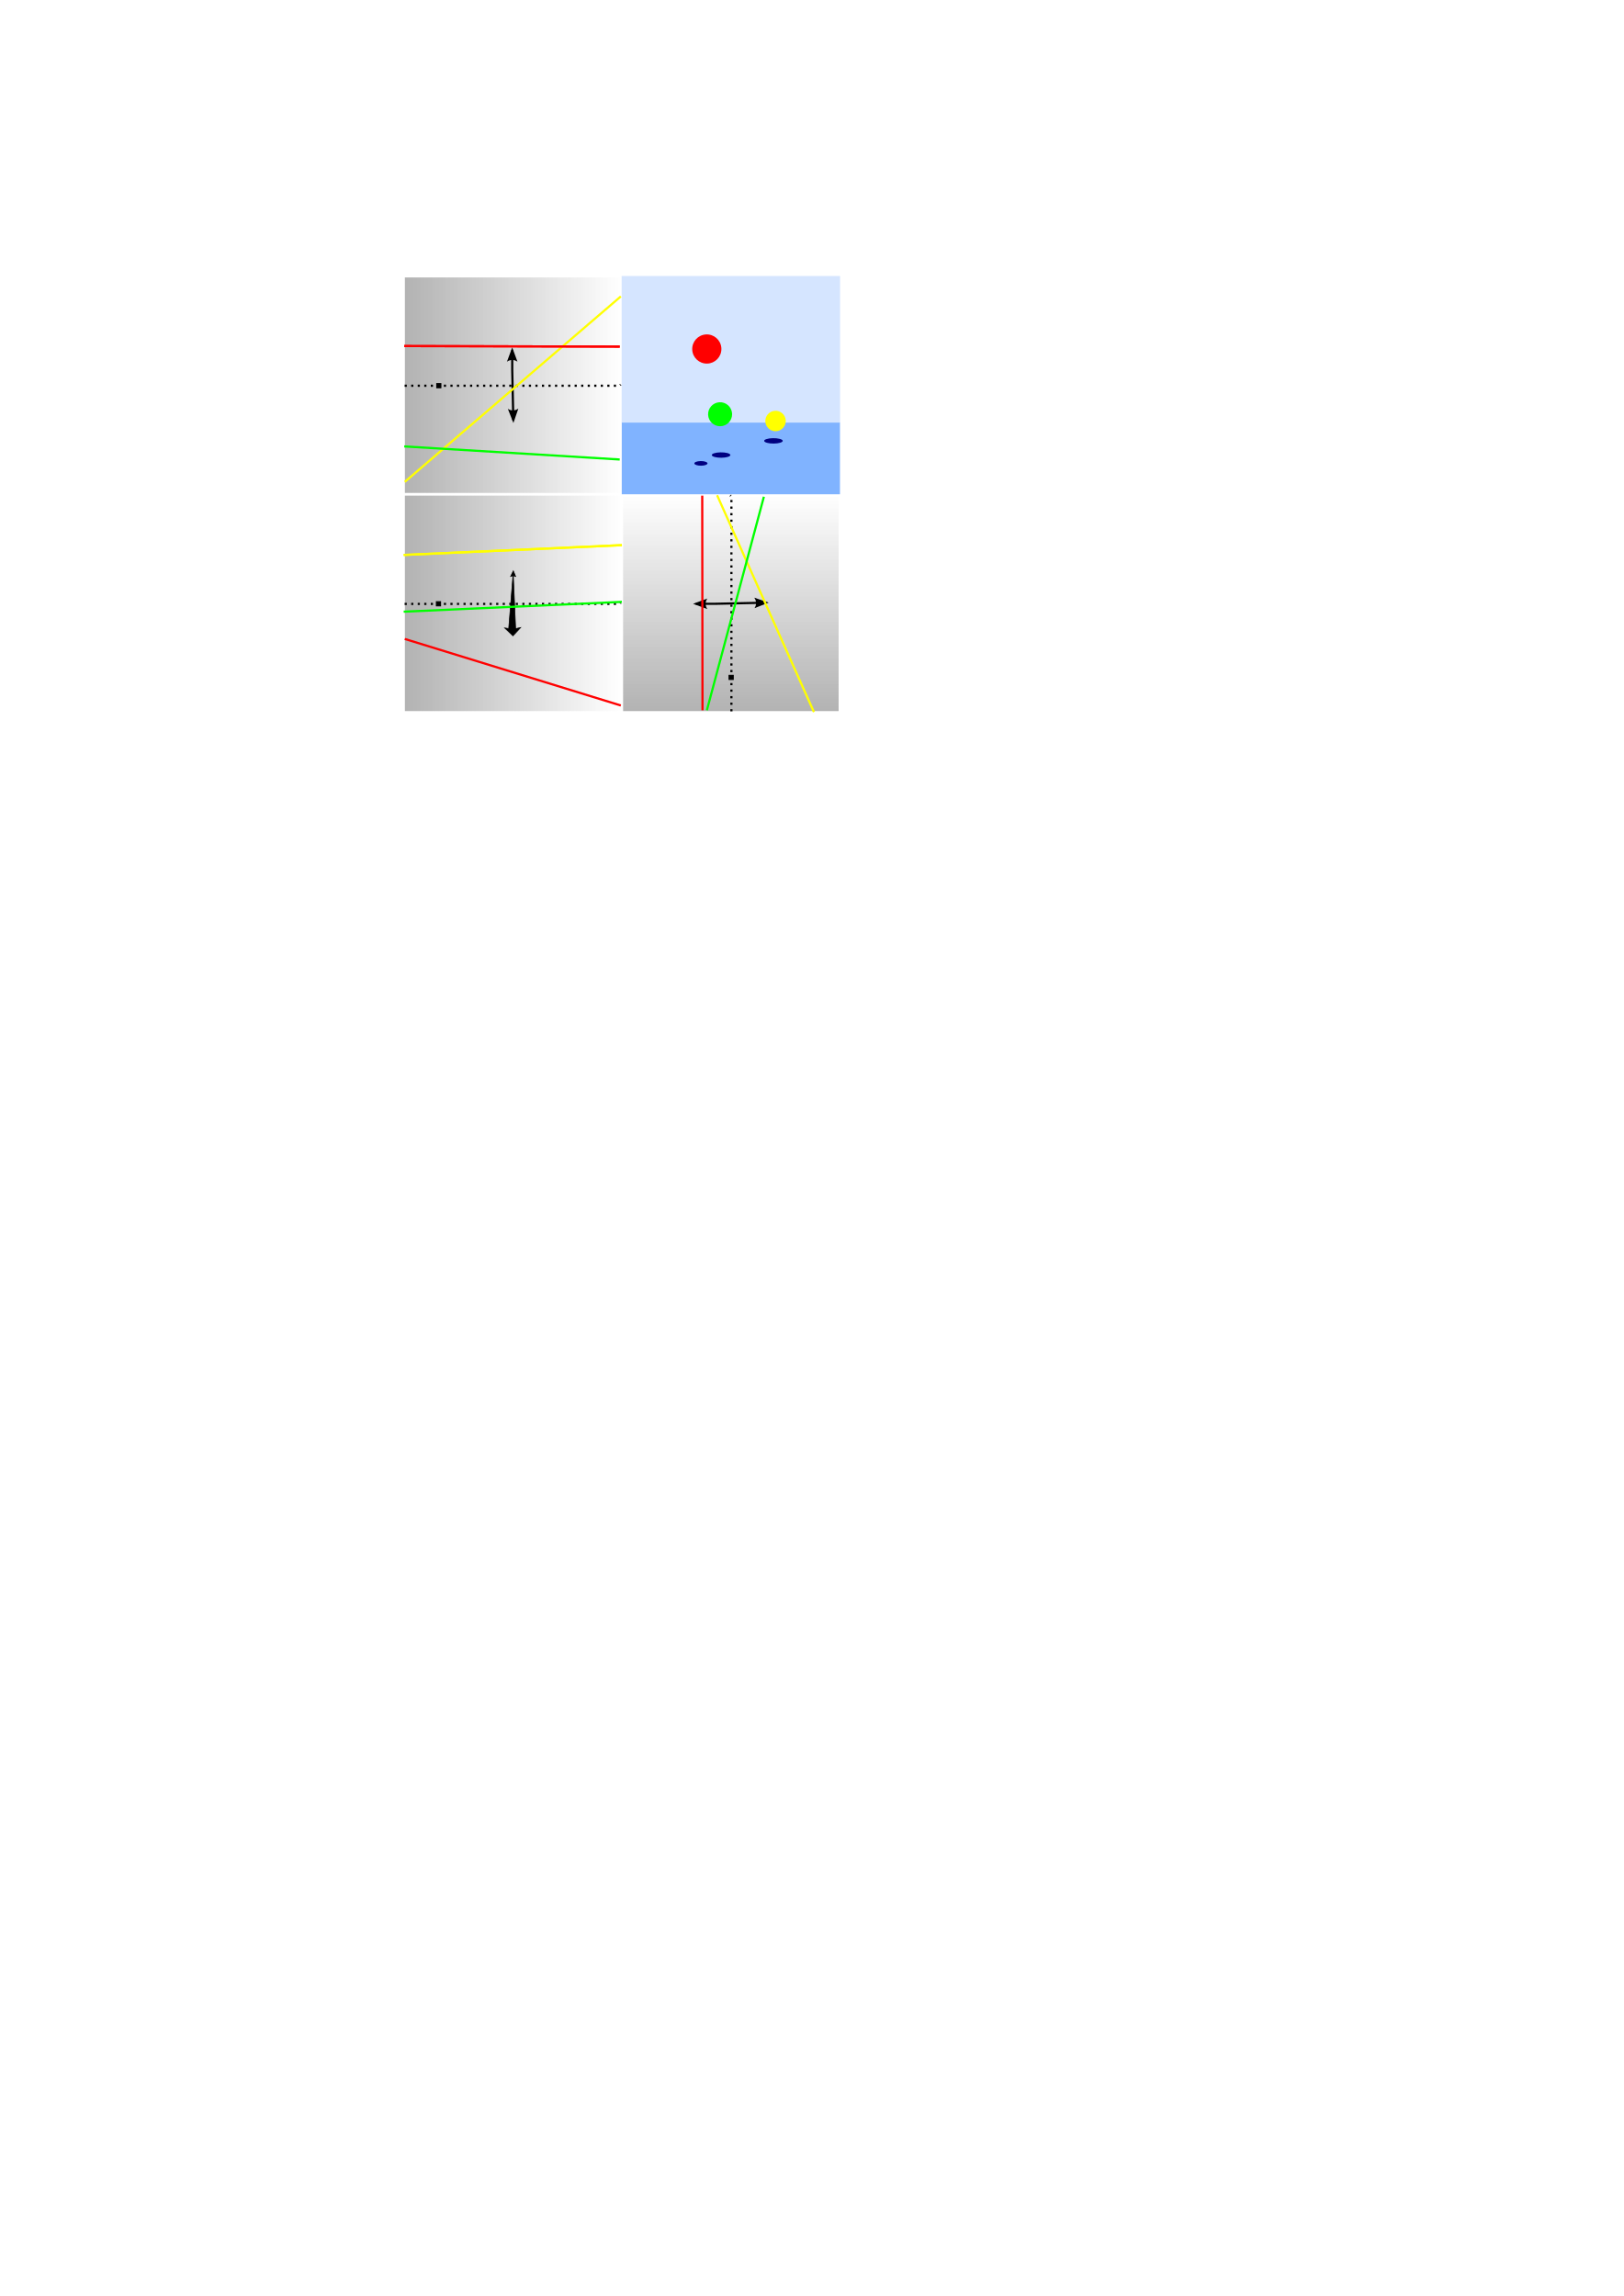
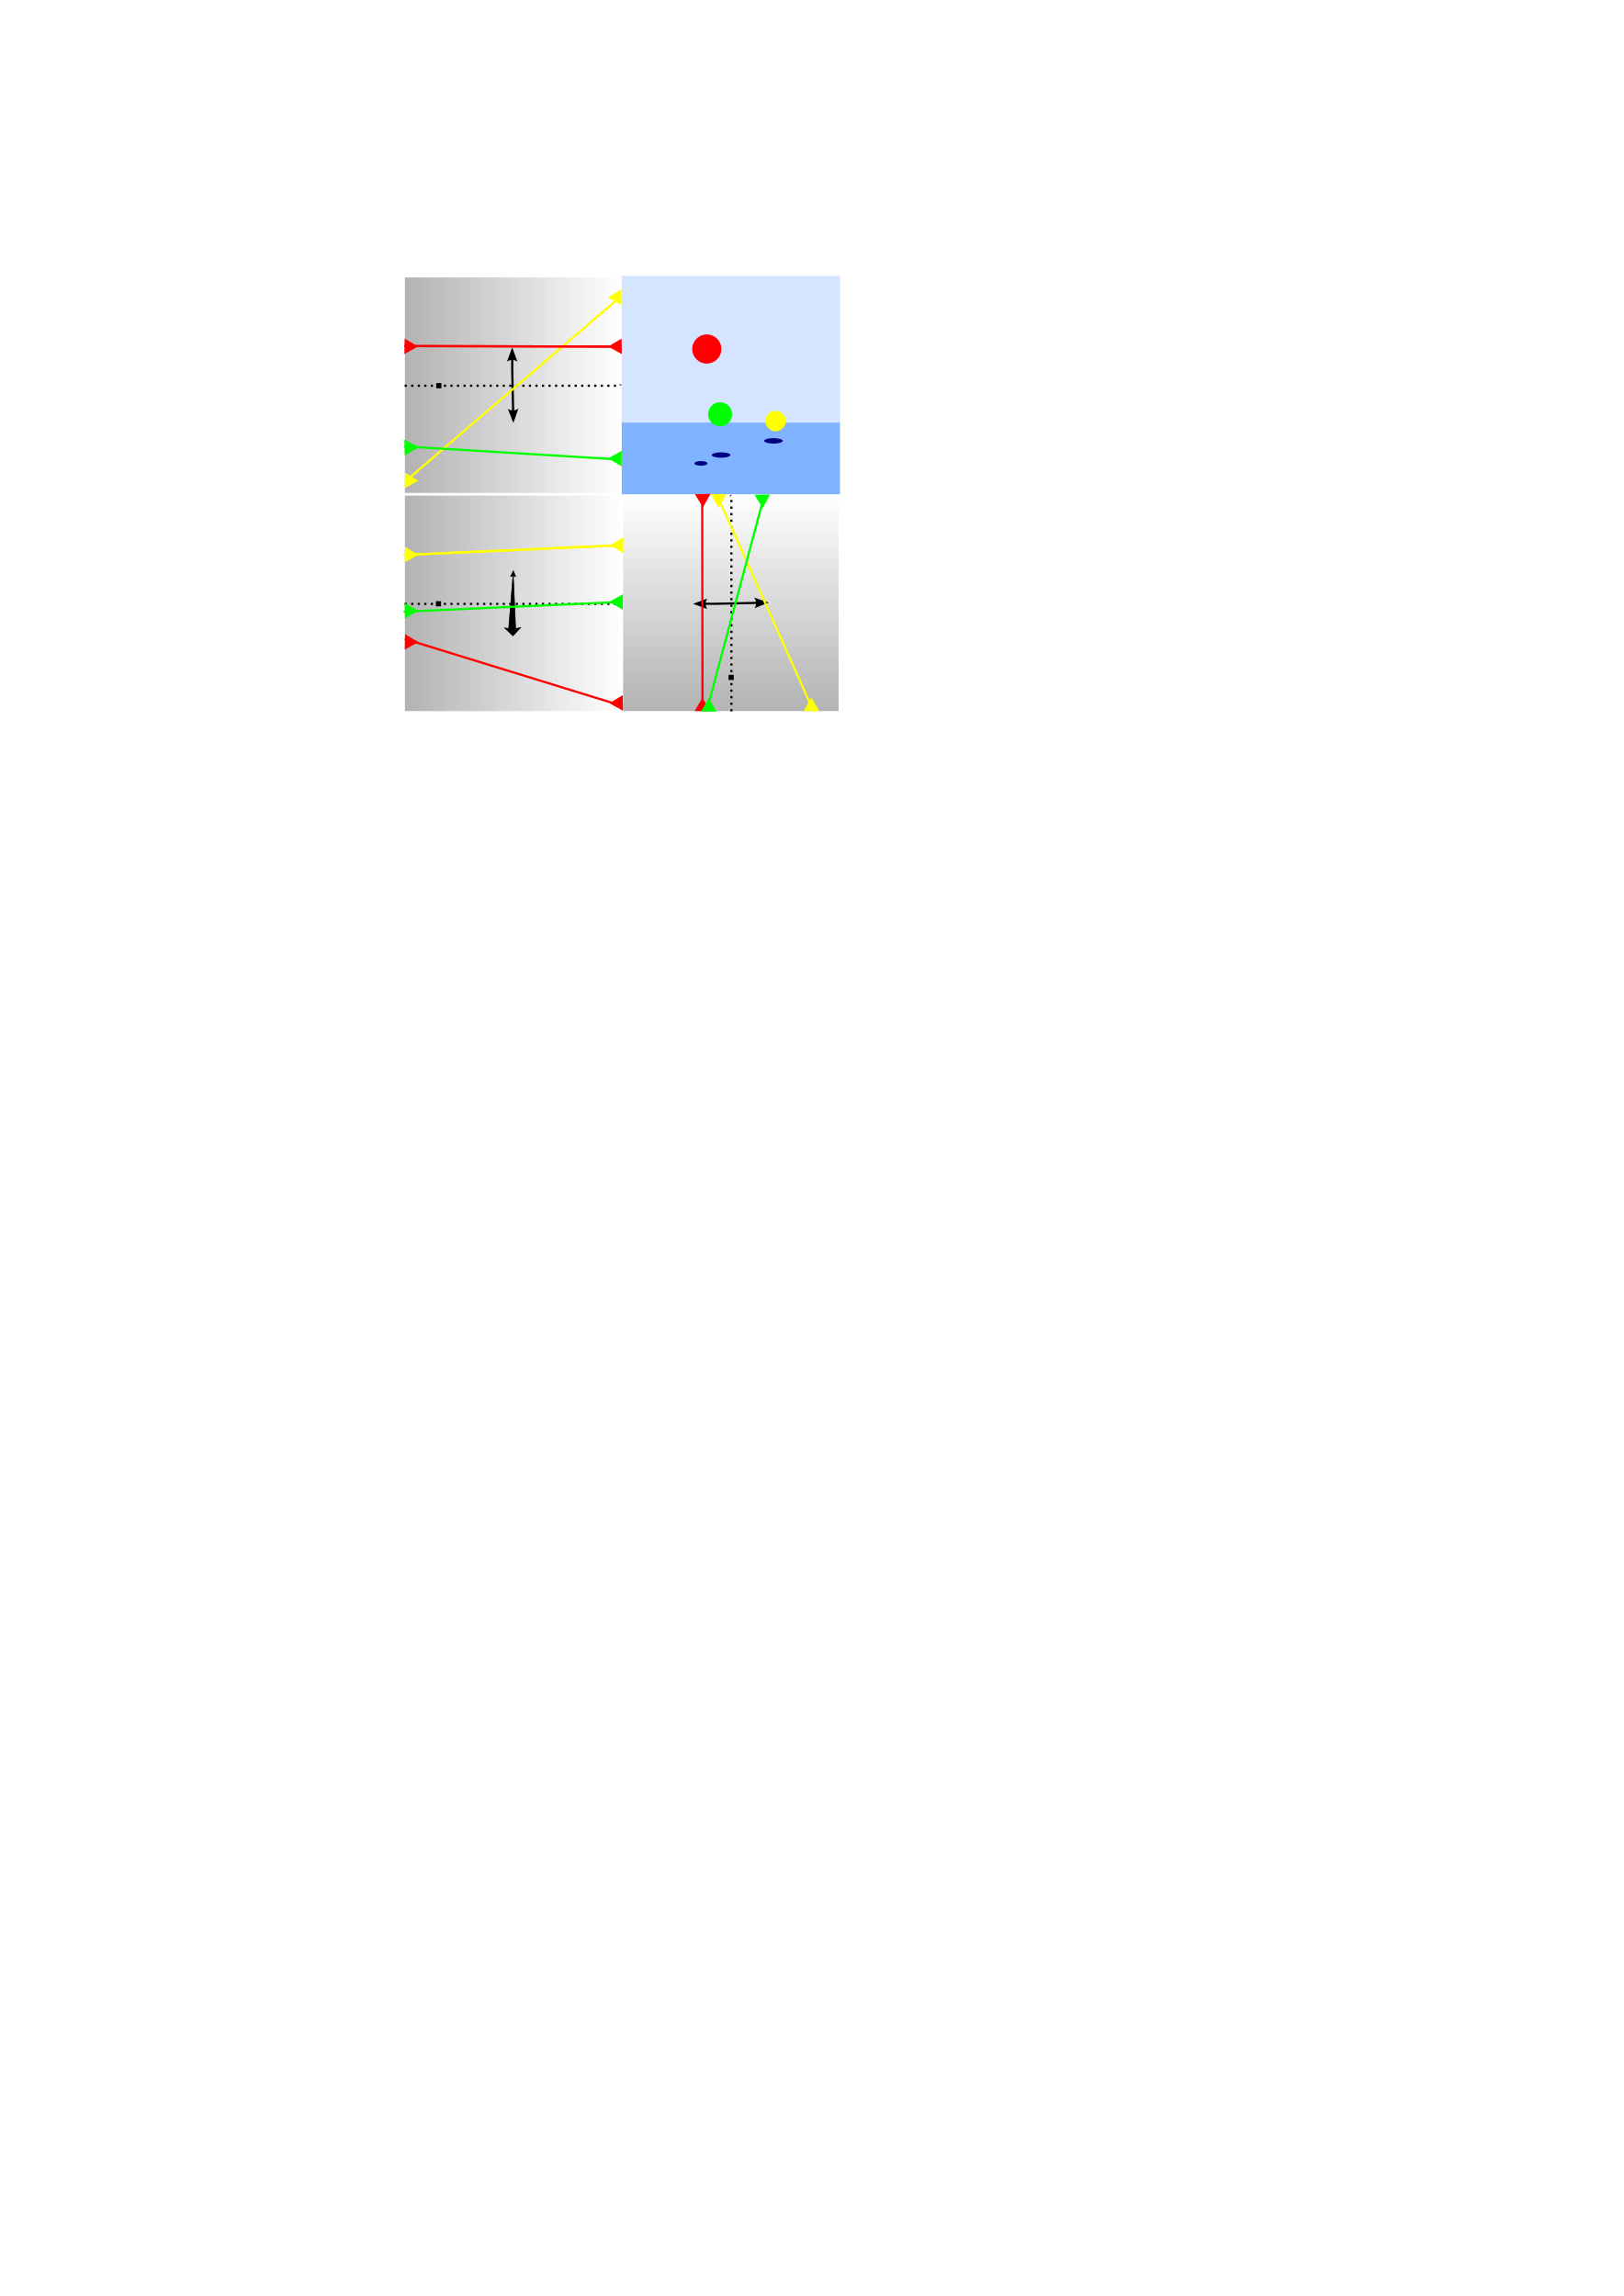
<svg xmlns="http://www.w3.org/2000/svg" xmlns:xlink="http://www.w3.org/1999/xlink" width="744.094" height="1052.362" id="svg2" version="1.1">
  <defs id="defs4">
    <marker orient="auto" refY="0.0" refX="0.0" id="Arrow2Mend" style="overflow:visible;">
      <path id="path3828" style="fill-rule:evenodd;stroke-width:0.625;stroke-linejoin:round;" d="M 8.719,4.034 L -2.207,0.016 L 8.719,-4.002 C 6.973,-1.63 6.983,1.616 8.719,4.034 z " transform="scale(0.6) rotate(180) translate(0,0)" />
    </marker>
    <marker orient="auto" refY="0.0" refX="0.0" id="Arrow2Mstart" style="overflow:visible">
      <path id="path3825" style="fill-rule:evenodd;stroke-width:0.625;stroke-linejoin:round" d="M 8.719,4.034 L -2.207,0.016 L 8.719,-4.002 C 6.973,-1.63 6.983,1.616 8.719,4.034 z " transform="scale(0.6) translate(0,0)" />
    </marker>
    <linearGradient id="linearGradient3787">
      <stop style="stop-color:#b2b2b2;stop-opacity:1;" offset="0" id="stop3789" />
      <stop style="stop-color:#b2b2b2;stop-opacity:0;" offset="1" id="stop3791" />
    </linearGradient>
    <linearGradient id="linearGradient3767">
      <stop id="stop3775" offset="0" style="stop-color:#a6a6a6;stop-opacity:1;" />
      <stop style="stop-color:#b2b2b2;stop-opacity:0;" offset="1" id="stop3771" />
    </linearGradient>
    <linearGradient xlink:href="#linearGradient3787" id="linearGradient3070" gradientUnits="userSpaceOnUse" gradientTransform="matrix(0.9876543,0,0,0.9876544,-119.3546,141.2429)" x1="308.09" y1="136.994" x2="409.34" y2="136.994" />
    <linearGradient xlink:href="#linearGradient3787" id="linearGradient3085" gradientUnits="userSpaceOnUse" gradientTransform="matrix(0.9876543,0,0,0.9876544,-119.3546,41.24275)" x1="308.09" y1="136.994" x2="409.34" y2="136.994" />
    <linearGradient xlink:href="#linearGradient3787" id="linearGradient3100" gradientUnits="userSpaceOnUse" gradientTransform="matrix(0.9876543,0,0,0.9876544,-630.8325,199.6294)" x1="308.09" y1="136.994" x2="409.34" y2="136.994" />
  </defs>
-   <g id="layer1">
+   <g id="layer1" style="display:inline">
    <rect style="fill:#80b3ff;fill-opacity:1;stroke:#80b3ff;stroke-width:1.11;stroke-miterlimit:4;stroke-opacity:1;stroke-dasharray:none" id="rect2985" width="98.89" height="31.89" x="285.487" y="194.101" />
    <rect y="127.296" x="285.682" height="65.614" width="98.5" id="rect3757" style="fill:#d5e5ff;fill-opacity:1;stroke:#d5e5ff;stroke-width:1.589;stroke-miterlimit:4;stroke-opacity:1;stroke-dasharray:none" />
-     <rect style="fill:url(#linearGradient3085);fill-opacity:1;stroke:none;stroke-width:1.235;stroke-miterlimit:4;stroke-opacity:1;stroke-dasharray:none" id="rect3765" width="98.765" height="98.765" x="185.549" y="127.163" />
+     <rect style="fill:url(#linearGradient3085);fill-opacity:1;stroke:none" id="rect3765" width="98.765" height="98.765" x="185.549" y="127.163" />
    <path style="fill:none;stroke:#000000;stroke-width:1px;stroke-linecap:butt;stroke-linejoin:miter;stroke-opacity:1;marker-start:url(#Arrow2Mstart);marker-end:url(#Arrow2Mend)" d="m 235.239,192.546 -0.5,-23 0,-9" id="path3795" />
    <path style="fill:none;stroke:#000000;stroke-width:0.999;stroke-linecap:butt;stroke-linejoin:miter;stroke-miterlimit:4;stroke-opacity:1;stroke-dasharray:0.999, 1.997;stroke-dashoffset:0" d="m 185.432,176.796 98.504,0 0.497,-0.501" id="path4427" />
-     <rect y="285.549" x="-325.928" height="98.765" width="98.765" id="rect4436" style="fill:url(#linearGradient3100);fill-opacity:1;stroke:none;stroke-width:1.235;stroke-miterlimit:4;stroke-opacity:1;stroke-dasharray:none" transform="matrix(0,-1,1,0,0,0)" />
+     <rect y="285.549" x="-325.928" height="98.765" width="98.765" id="rect4436" style="fill:url(#linearGradient3100);fill-opacity:1;stroke:none" transform="matrix(0,-1,1,0,0,0)" />
    <path id="path4438" d="m 350.932,276.239 -23,0.5 -9,0" style="fill:none;stroke:#000000;stroke-width:1px;stroke-linecap:butt;stroke-linejoin:miter;stroke-opacity:1;marker-start:url(#Arrow2Mstart);marker-end:url(#Arrow2Mend)" />
    <path id="path4440" d="m 335.183,326.046 0,-98.504 -0.501,-0.497" style="fill:none;stroke:#000000;stroke-width:0.999;stroke-linecap:butt;stroke-linejoin:miter;stroke-miterlimit:4;stroke-opacity:1;stroke-dasharray:0.999, 1.997;stroke-dashoffset:0" />
-     <rect y="227.163" x="185.549" height="98.765" width="98.765" id="rect4448" style="fill:url(#linearGradient3070);fill-opacity:1;stroke:none;stroke-width:1.235;stroke-miterlimit:4;stroke-opacity:1;stroke-dasharray:none" />
+     <rect y="227.163" x="185.549" height="98.765" width="98.765" id="rect4448" style="fill:url(#linearGradient3070);fill-opacity:1;stroke:none" />
    <path id="path4452" d="m 185.432,276.796 98.504,0 0.497,-0.501" style="fill:none;stroke:#000000;stroke-width:0.999;stroke-linecap:butt;stroke-linejoin:miter;stroke-miterlimit:4;stroke-opacity:1;stroke-dasharray:0.999, 1.997;stroke-dashoffset:0" />
    <path style="fill:#000000;fill-opacity:1;stroke:#000000;stroke-width:0.3;stroke-linecap:butt;stroke-linejoin:miter;stroke-miterlimit:4;stroke-opacity:1;stroke-dasharray:none" d="m 235.242,261.652 -1.237,2.563 1.061,-0.354 -1.945,24.218 0,0 -1.856,-0.265 3.801,3.624 3.536,-3.801 -2.121,0.442 -0.177,0.177 0,0 -1.061,-24.395 1.061,0.354 z" id="path4597" />
    <rect style="fill:#000000;fill-opacity:1;stroke:#000000;stroke-width:0.437;stroke-miterlimit:4;stroke-opacity:1;stroke-dasharray:none;stroke-dashoffset:0;display:inline" id="rect3038-0" width="1.926" height="1.926" x="199.975" y="275.774" />
    <rect style="fill:#000000;fill-opacity:1;stroke:#000000;stroke-width:0.437;stroke-miterlimit:4;stroke-opacity:1;stroke-dasharray:none;stroke-dashoffset:0;display:inline" id="rect3038-2" width="1.926" height="1.926" x="334.1" y="309.524" />
  </g>
  <g id="layer2" style="display:inline">
    <path style="fill:#ffff00;fill-opacity:1;stroke:none" id="path4633" d="m 366.281,165.915 a 4.685,4.685 0 1 1 -0.019,-0.419" transform="translate(-6.187184,27.04683)" />
    <path id="path4643" d="m 185.5,220.862 99,-85" style="fill:#ffff00;stroke:#ffff00;stroke-width:1px;stroke-linecap:butt;stroke-linejoin:miter;stroke-opacity:1" />
    <path style="fill:#ffff00;stroke:#ffff00;stroke-width:1px;stroke-linecap:butt;stroke-linejoin:miter;stroke-opacity:1" d="m 185,254.362 100,-4.5" id="path4639" />
    <path style="fill:#ffff00;stroke:#ffff00;stroke-width:1px;stroke-linecap:butt;stroke-linejoin:miter;stroke-opacity:1" d="M 328.628,226.992 373,326.362" id="path4637" />
    <path style="fill:#000080;fill-opacity:1;stroke:none" id="path4635" d="m 356.205,202.331 a 3.447,1.503 0 1 1 -0.014,-0.134" transform="matrix(1.234414,0,0,0.8235294,-80.99936,35.44038)" />
    <path id="path3115" d="m 185,254.362 100,-4.5" style="fill:#ffff00;stroke:#ffff00;stroke-width:1px;stroke-linecap:butt;stroke-linejoin:miter;stroke-opacity:1" />
+     <path transform="matrix(1,0,0,-1,1.640742,470.6202)" d="m 185.085,217.976 -0.052,-3.152 2.756,1.531 -2.704,1.621 z" id="path3043" style="fill:#ff0000;fill-opacity:1;stroke:#ffff00;stroke-width:2.3;stroke-miterlimit:4;stroke-opacity:1;stroke-dasharray:none;stroke-dashoffset:0;display:inline" />
+     <path style="fill:#ff0000;fill-opacity:1;stroke:#ffff00;stroke-width:2.3;stroke-miterlimit:4;stroke-opacity:1;stroke-dasharray:none;stroke-dashoffset:0;display:inline" id="path3046" d="m 185.085,217.976 -0.052,-3.152 2.756,1.531 -2.704,1.621 z" transform="matrix(1,0,0,-1,1.640742,436.6202)" />
+     <path transform="matrix(-1,0,0,-1,469.5789,466.2667)" d="m 185.085,217.976 -0.052,-3.152 2.756,1.531 -2.704,1.621 z" id="path3048" style="fill:#ff0000;fill-opacity:1;stroke:#ffff00;stroke-width:2.3;stroke-miterlimit:4;stroke-opacity:1;stroke-dasharray:none;stroke-dashoffset:0;display:inline" />
+     <path style="fill:#ff0000;fill-opacity:1;stroke:#ffff00;stroke-width:2.3;stroke-miterlimit:4;stroke-opacity:1;stroke-dasharray:none;stroke-dashoffset:0;display:inline" id="path3050" d="m 185.085,217.976 -0.052,-3.152 2.756,1.531 -2.704,1.621 z" transform="matrix(-1,0,0,-1,468.695,352.6202)" />
+     <path style="fill:#ff0000;fill-opacity:1;stroke:#ffff00;stroke-width:2.3;stroke-miterlimit:4;stroke-opacity:1;stroke-dasharray:none;stroke-dashoffset:0;display:inline" id="path3052" d="m 185.085,217.976 -0.052,-3.152 2.756,1.531 -2.704,1.621 z" transform="matrix(0,-1,1,0,155.4748,509.7471)" />
+     <path transform="matrix(0,1,1,0,112.9445,42.57154)" d="m 185.085,217.976 -0.052,-3.152 2.756,1.531 -2.704,1.621 z" id="path3054" style="fill:#ff0000;fill-opacity:1;stroke:#ffff00;stroke-width:2.3;stroke-miterlimit:4;stroke-opacity:1;stroke-dasharray:none;stroke-dashoffset:0;display:inline" />
  </g>
  <g id="layer3" style="display:inline">
    <path transform="matrix(1.426932,0,0,1.426932,-192.0645,-76.78784)" d="m 366.281,165.915 a 4.685,4.685 0 1 1 -0.019,-0.419" id="path4649" style="fill:#ff0000;fill-opacity:1;stroke:none;display:inline" />
    <path transform="matrix(0.8754393,0,0,0.7058823,12.39425,69.56731)" d="m 356.205,202.331 a 3.447,1.503 0 1 1 -0.014,-0.134" id="path4651" style="fill:#000080;fill-opacity:1;stroke:none;display:inline" />
    <path style="fill:#ffff00;stroke:#ff0000;stroke-width:1px;stroke-linecap:butt;stroke-linejoin:miter;stroke-opacity:1;display:inline" d="m 321.814,227.177 0.122,98.37" id="path4637-3" />
    <path id="path4676" d="m 185.5,292.862 99,30.5" style="fill:#ffff00;stroke:#ff0000;stroke-width:1px;stroke-linecap:butt;stroke-linejoin:miter;stroke-opacity:1;display:inline" />
    <path style="fill:#ffff00;stroke:#ff0000;stroke-width:1px;stroke-linecap:butt;stroke-linejoin:miter;stroke-opacity:1;display:inline" d="m 185.25,158.612 98.75,0.25" id="path4674" />
    <rect style="fill:#000000;fill-opacity:1;stroke:#000000;stroke-width:0.437;stroke-miterlimit:4;stroke-opacity:1;stroke-dasharray:none;stroke-dashoffset:0" id="rect3038" width="1.926" height="1.926" x="200.131" y="175.806" />
-     <path id="path3111" d="m 185.25,158.612 98.75,0.25" style="fill:#ffff00;stroke:#ff0000;stroke-width:1px;stroke-linecap:butt;stroke-linejoin:miter;stroke-opacity:1;display:inline" />
+     <path id="path3111" d="m 186.486,158.611 97.515,0.252" style="fill:#ffff00;stroke:#ff0000;stroke-width:0.998px;stroke-linecap:butt;stroke-linejoin:miter;stroke-opacity:1;display:inline" />
+     <path transform="matrix(0,-1,-1,0,538.2752,509.8685)" d="m 185.085,217.976 -0.052,-3.152 2.756,1.531 -2.704,1.621 z" id="path3030" style="fill:#ff0000;fill-opacity:1;stroke:#ff0000;stroke-width:2.3;stroke-miterlimit:4;stroke-opacity:1;stroke-dasharray:none;stroke-dashoffset:0;display:inline" />
+     <path style="fill:#ff0000;fill-opacity:1;stroke:#ff0000;stroke-width:2.3;stroke-miterlimit:4;stroke-opacity:1;stroke-dasharray:none;stroke-dashoffset:0;display:inline" id="path3033" d="m 185.085,217.976 -0.052,-3.152 2.756,1.531 -2.704,1.621 z" transform="matrix(0,1,-1,0,538.452,42.51609)" />
+     <path transform="matrix(-1,0,0,-1,469.3467,538.6202)" d="m 185.085,217.976 -0.052,-3.152 2.756,1.531 -2.704,1.621 z" id="path3035" style="fill:#ff0000;fill-opacity:1;stroke:#ff0000;stroke-width:2.3;stroke-miterlimit:4;stroke-opacity:1;stroke-dasharray:none;stroke-dashoffset:0;display:inline" />
+     <path style="fill:#ff0000;fill-opacity:1;stroke:#ff0000;stroke-width:2.3;stroke-miterlimit:4;stroke-opacity:1;stroke-dasharray:none;stroke-dashoffset:0;display:inline" id="path3037" d="m 185.085,217.976 -0.052,-3.152 2.756,1.531 -2.704,1.621 z" transform="matrix(-1,0,0,-1,468.8163,375.1505)" />
+     <path transform="matrix(1,0,0,-1,1.463965,375.1505)" d="m 185.085,217.976 -0.052,-3.152 2.756,1.531 -2.704,1.621 z" id="path3039" style="fill:#ff0000;fill-opacity:1;stroke:#ff0000;stroke-width:2.3;stroke-miterlimit:4;stroke-opacity:1;stroke-dasharray:none;stroke-dashoffset:0;display:inline" />
+     <path style="fill:#ff0000;fill-opacity:1;stroke:#ff0000;stroke-width:2.3;stroke-miterlimit:4;stroke-opacity:1;stroke-dasharray:none;stroke-dashoffset:0;display:inline" id="path3041" d="m 185.085,217.976 -0.052,-3.152 2.756,1.531 -2.704,1.621 z" transform="matrix(1,0,0,-1,1.640742,510.6202)" />
  </g>
  <g id="layer4" style="display:inline">
    <path style="fill:#00ff00;fill-opacity:1;stroke:none" id="path3105" d="m 341.5,189.862 a 5.5,5.5 0 1 1 -0.022,-0.492" transform="translate(-6,0)" />
    <path style="fill:none;stroke:#00ff00;stroke-width:1px;stroke-linecap:butt;stroke-linejoin:miter;stroke-opacity:1;display:inline" d="m 185,280.362 100,-4.5" id="path3117" />
    <path id="path3109" d="m 350.064,227.677 -26.128,97.87" style="fill:#ffff00;stroke:#00ff00;stroke-width:1px;stroke-linecap:butt;stroke-linejoin:miter;stroke-opacity:1;display:inline" />
    <path style="fill:#00ff00;stroke:#00ff00;stroke-width:1px;stroke-linecap:butt;stroke-linejoin:miter;stroke-opacity:1;display:inline" d="m 185.25,204.612 98.75,6" id="path3113" />
    <path style="fill:#000080;fill-opacity:1;stroke:none;display:inline" id="path3107" d="m 356.205,202.331 a 3.447,1.503 0 1 1 -0.014,-0.134" transform="matrix(1.234414,0,0,0.8235294,-104.9994,41.94038)" />
+     <path transform="translate(1.59099,-11.31371)" d="m 185.085,217.976 -0.052,-3.152 2.756,1.531 -2.704,1.621 z" id="path2988" style="fill:#00ff00;fill-opacity:1;stroke:#00ff00;stroke-width:2.3;stroke-miterlimit:4;stroke-opacity:1;stroke-dasharray:none;stroke-dashoffset:0;display:inline" />
+     <path style="fill:#00ff00;fill-opacity:1;stroke:#00ff00;stroke-width:2.3;stroke-miterlimit:4;stroke-opacity:1;stroke-dasharray:none;stroke-dashoffset:0;display:inline" id="path2993" d="m 185.085,217.976 -0.052,-3.152 2.756,1.531 -2.704,1.621 z" transform="translate(1.59099,63.57017)" />
+     <path transform="matrix(-1,0,0,1,469.3421,59.50431)" d="m 185.085,217.976 -0.052,-3.152 2.756,1.531 -2.704,1.621 z" id="path2995" style="fill:#00ff00;fill-opacity:1;stroke:#00ff00;stroke-width:2.3;stroke-miterlimit:4;stroke-opacity:1;stroke-dasharray:none;stroke-dashoffset:0;display:inline" />
+     <path style="fill:#00ff00;fill-opacity:1;stroke:#00ff00;stroke-width:2.3;stroke-miterlimit:4;stroke-opacity:1;stroke-dasharray:none;stroke-dashoffset:0;display:inline" id="path2997" d="m 185.085,217.976 -0.052,-3.152 2.756,1.531 -2.704,1.621 z" transform="matrix(-1,0,0,1,468.8118,-6.256621)" />
+     <path style="fill:#00ff00;fill-opacity:1;stroke:#00ff00;stroke-width:2.3;stroke-miterlimit:4;stroke-opacity:1;stroke-dasharray:none;stroke-dashoffset:0;display:inline" id="path2999" d="m 185.085,217.976 -0.052,-3.152 2.756,1.531 -2.704,1.621 z" transform="matrix(0,-1,-1,0,541.2274,510.0452)" />
+     <path transform="matrix(0,1,-1,0,565.7993,42.82443)" d="m 185.085,217.976 -0.052,-3.152 2.756,1.531 -2.704,1.621 z" id="path3001" style="fill:#00ff00;fill-opacity:1;stroke:#00ff00;stroke-width:2.3;stroke-miterlimit:4;stroke-opacity:1;stroke-dasharray:none;stroke-dashoffset:0;display:inline" />
+     <path style="fill:#00ff00;fill-opacity:1;stroke:#00ff00;stroke-width:2.3;stroke-miterlimit:4;stroke-opacity:1;stroke-dasharray:none;stroke-dashoffset:0;display:inline" id="path2986" d="m 185.085,217.976 -0.052,-3.152 2.756,1.531 -2.704,1.621 z" transform="translate(1.59099,-11.31371)" />
  </g>
</svg>
